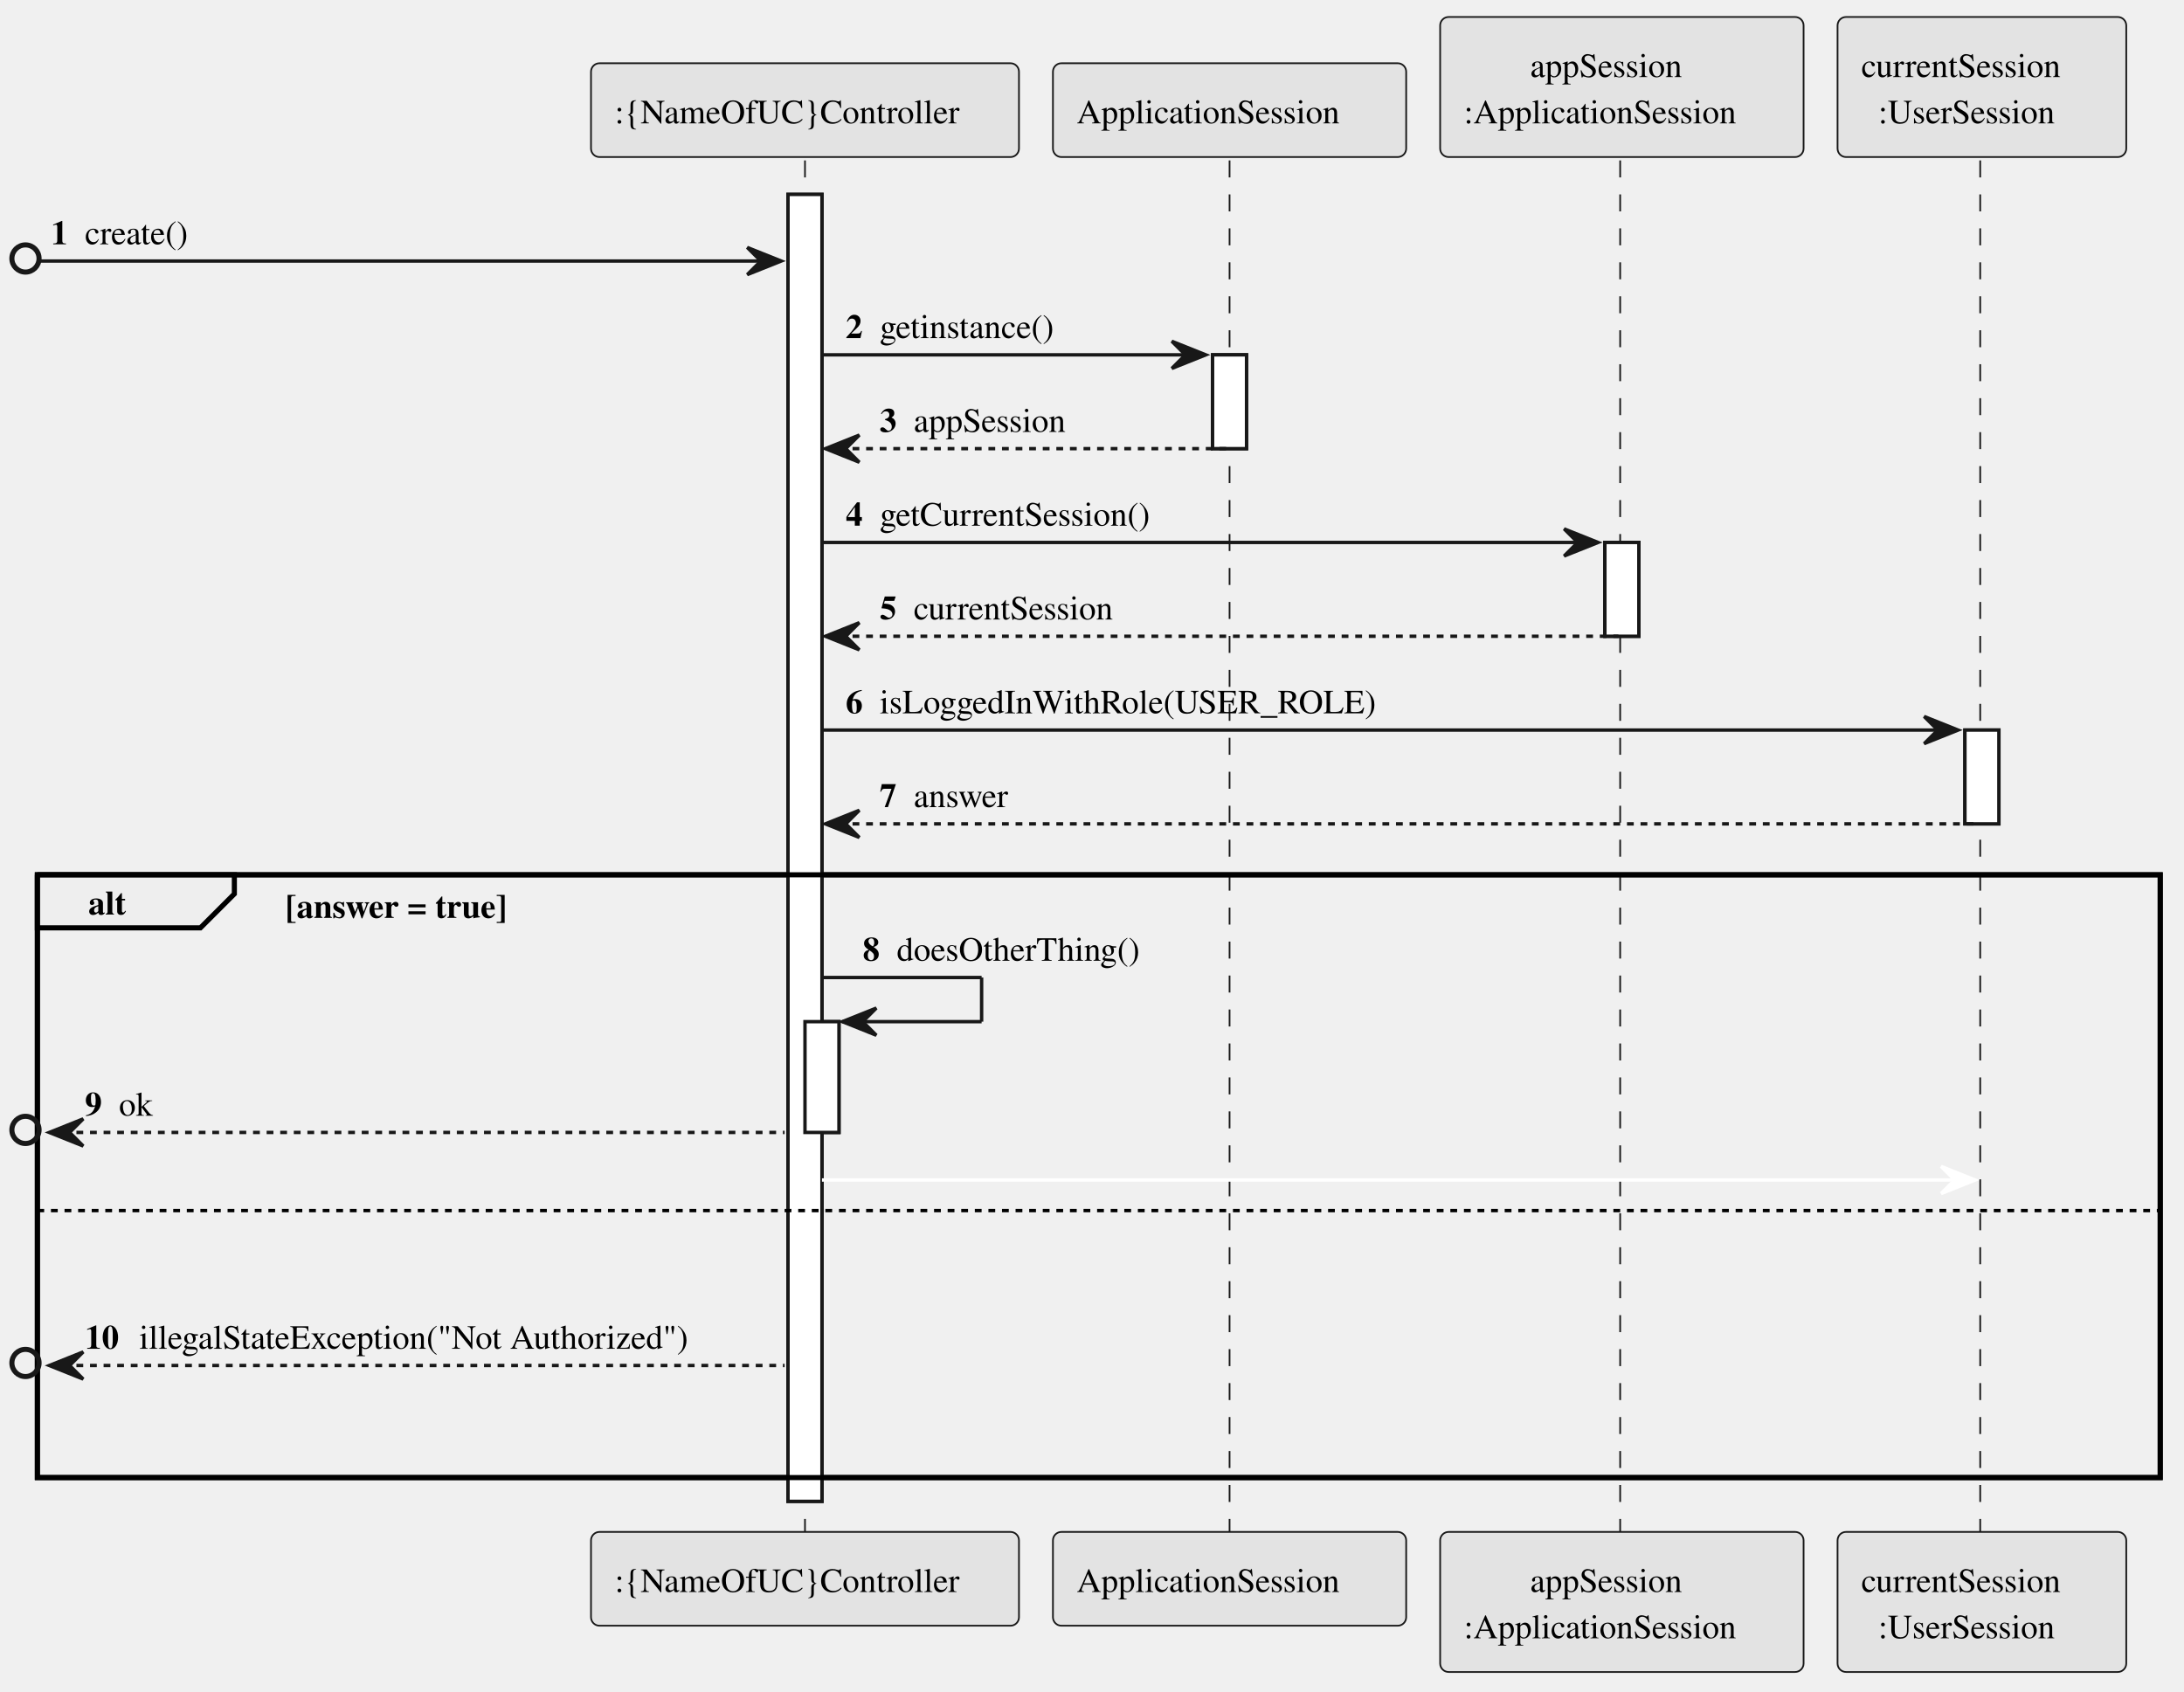
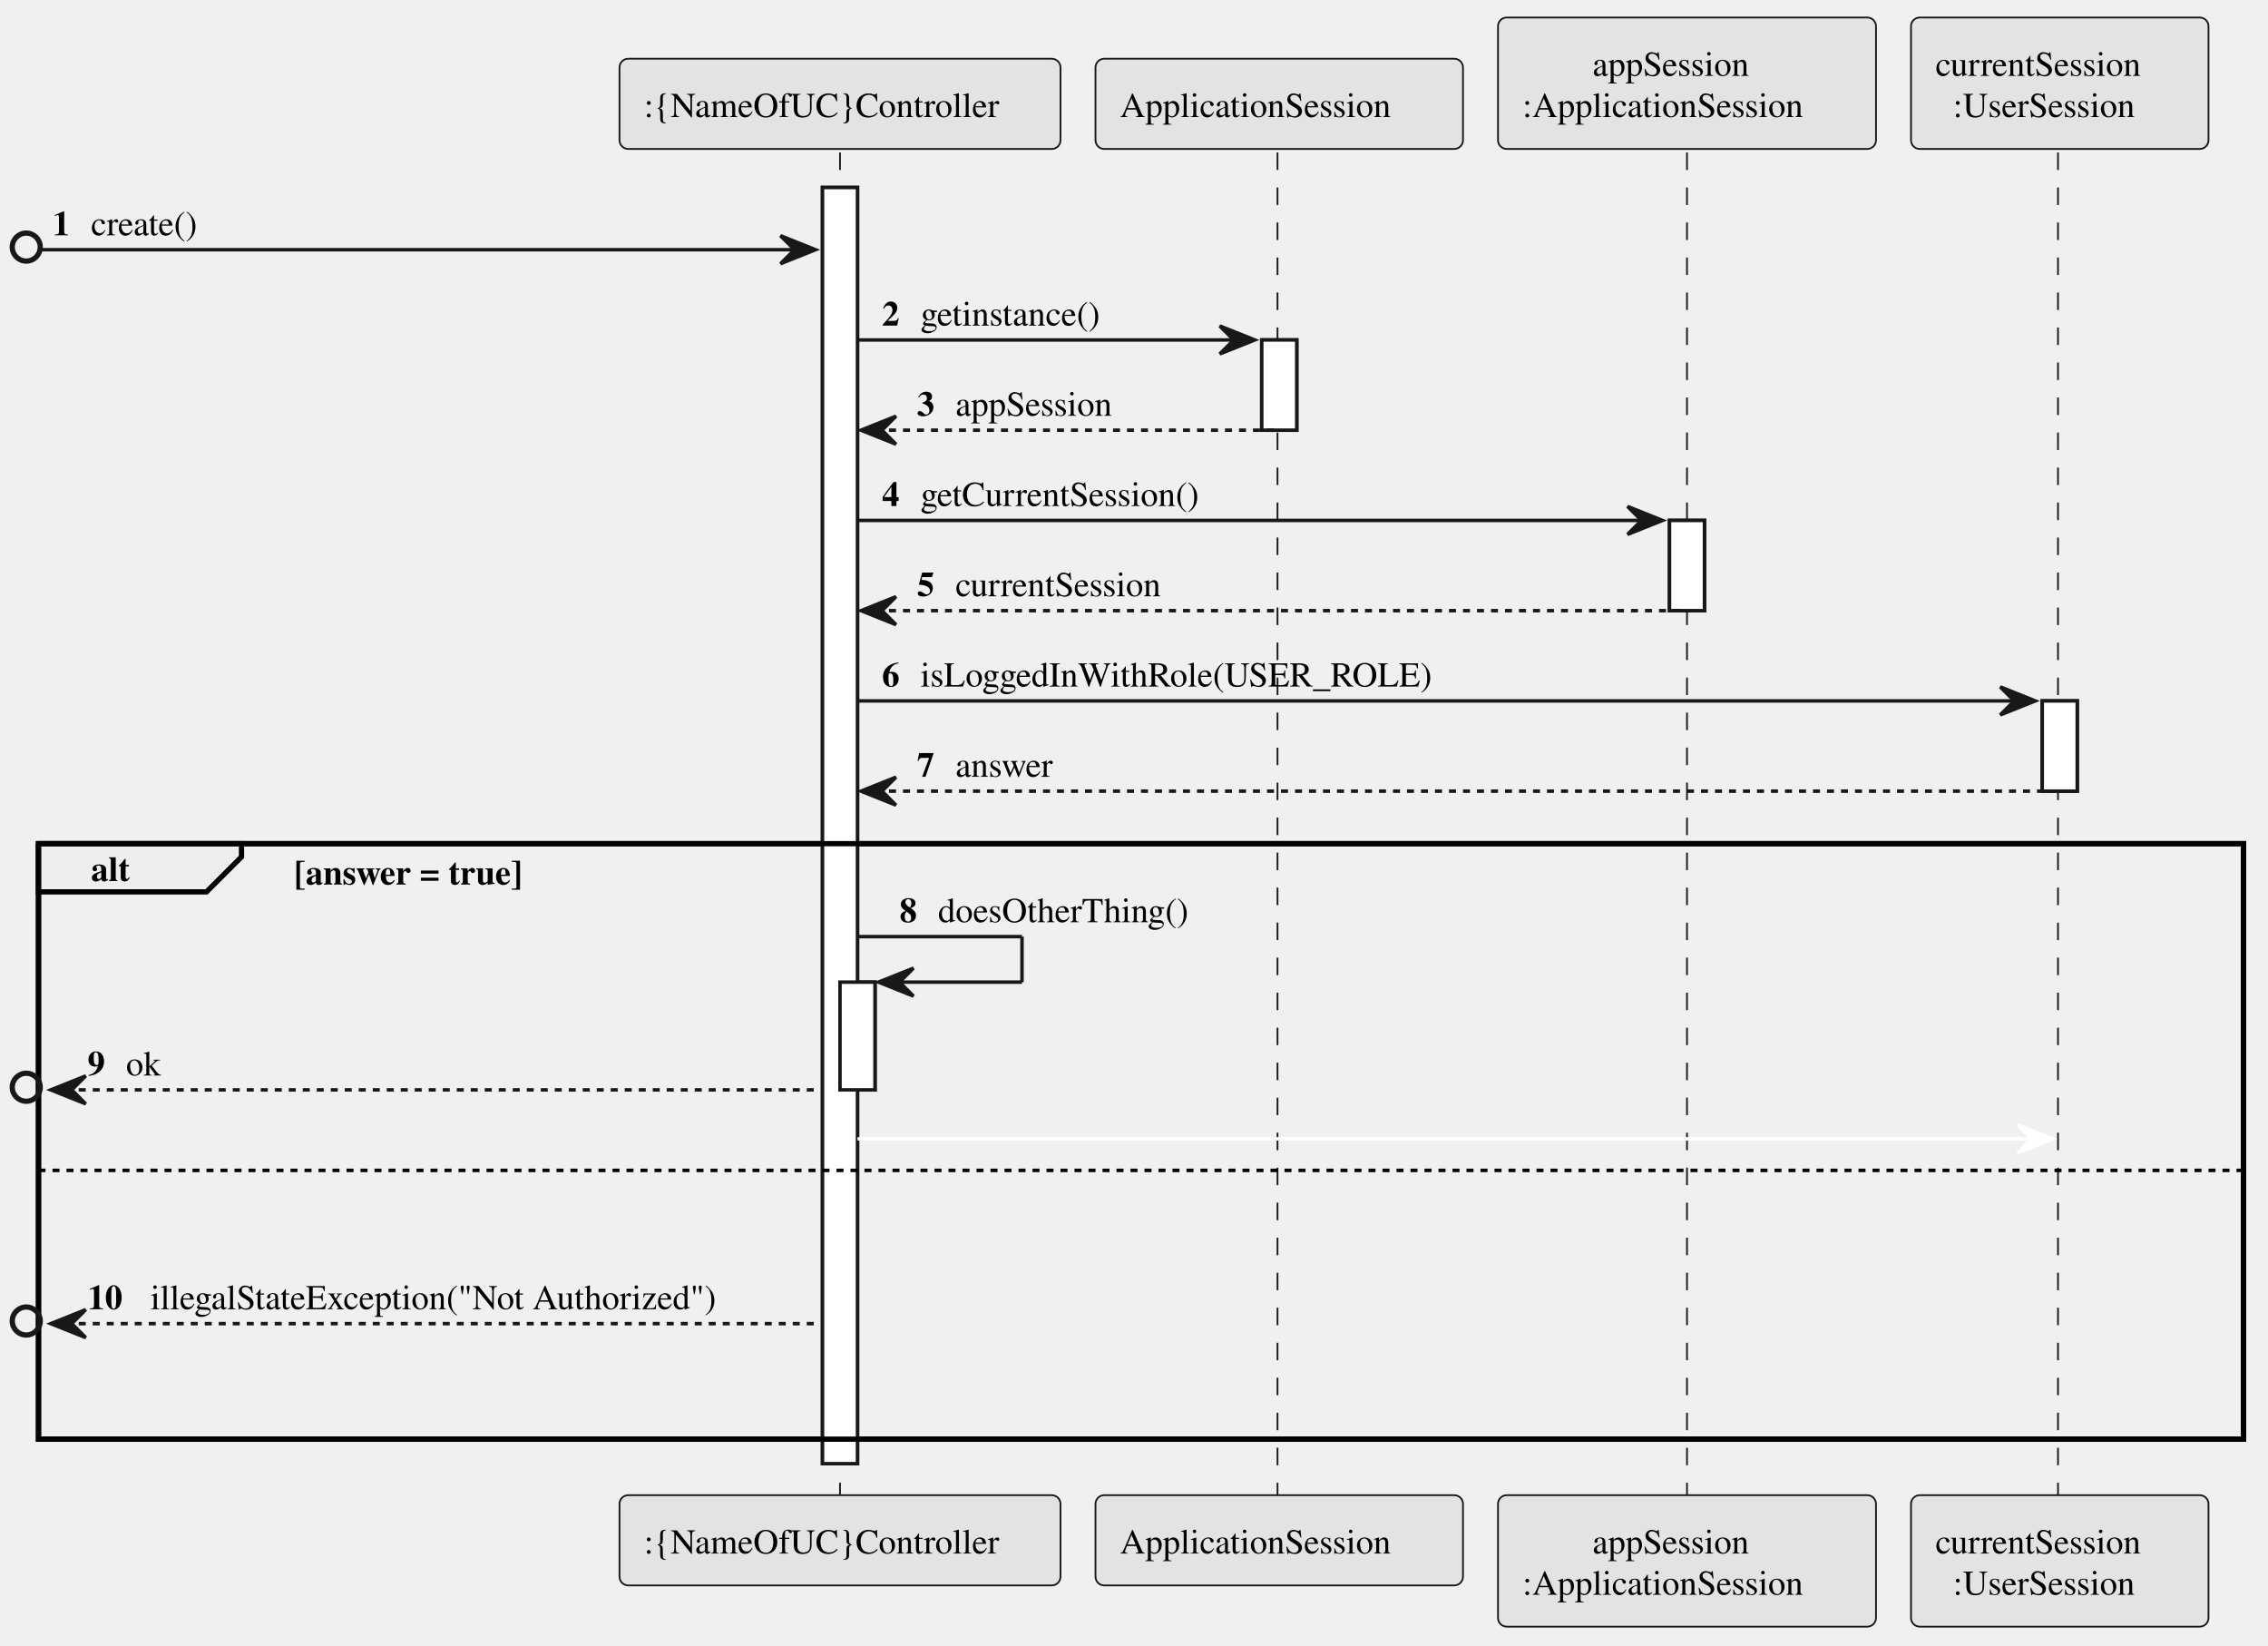
- <svg xmlns="http://www.w3.org/2000/svg" contentStyleType="text/css" height="498px" preserveAspectRatio="none" style="width:643px;height:498px;background:#FFFFFF;" version="1.1" viewBox="0 0 643 498" width="643px" zoomAndPan="magnify">
+ <svg xmlns="http://www.w3.org/2000/svg" contentStyleType="text/css" height="470px" preserveAspectRatio="none" style="width:648px;height:470px;background:#FFFFFF;" version="1.1" viewBox="0 0 648 470" width="648px" zoomAndPan="magnify">
  <defs />
  <g>
-     <rect fill="#FFFFFF" height="384.82" style="stroke:#181818;stroke-width:1.0;" width="10" x="232" y="57.24" />
-     <rect fill="#FFFFFF" height="32.62" style="stroke:#181818;stroke-width:1.0;" width="10" x="237" y="300.82" />
-     <rect fill="#FFFFFF" height="27.62" style="stroke:#181818;stroke-width:1.0;" width="10" x="357" y="104.48" />
-     <rect fill="#FFFFFF" height="27.62" style="stroke:#181818;stroke-width:1.0;" width="10" x="472.5" y="159.72" />
-     <rect fill="#FFFFFF" height="27.62" style="stroke:#181818;stroke-width:1.0;" width="10" x="578.5" y="214.96" />
-     <rect fill="none" height="177.48" style="stroke:#000000;stroke-width:1.5;" width="625" x="11" y="257.58" />
-     <line style="stroke:#181818;stroke-width:0.5;stroke-dasharray:5.0,5.0;" x1="237" x2="237" y1="47.24" y2="452.06" />
-     <line style="stroke:#181818;stroke-width:0.5;stroke-dasharray:5.0,5.0;" x1="362" x2="362" y1="47.24" y2="452.06" />
-     <line style="stroke:#181818;stroke-width:0.5;stroke-dasharray:5.0,5.0;" x1="477" x2="477" y1="47.24" y2="452.06" />
-     <line style="stroke:#181818;stroke-width:0.5;stroke-dasharray:5.0,5.0;" x1="583" x2="583" y1="47.24" y2="452.06" />
-     <rect fill="#E3E3E3" height="27.62" rx="2.5" ry="2.5" style="stroke:#181818;stroke-width:0.5;" width="126" x="174" y="18.62" />
-     <text fill="#000000" font-family="Times" font-size="10" lengthAdjust="spacing" textLength="112" x="181" y="36.31">:{NameOfUC}Controller</text>
-     <rect fill="#E3E3E3" height="27.62" rx="2.5" ry="2.5" style="stroke:#181818;stroke-width:0.5;" width="126" x="174" y="451.06" />
-     <text fill="#000000" font-family="Times" font-size="10" lengthAdjust="spacing" textLength="112" x="181" y="468.75">:{NameOfUC}Controller</text>
-     <rect fill="#E3E3E3" height="27.62" rx="2.5" ry="2.5" style="stroke:#181818;stroke-width:0.5;" width="104" x="310" y="18.62" />
-     <text fill="#000000" font-family="Times" font-size="10" lengthAdjust="spacing" textLength="90" x="317" y="36.31">ApplicationSession</text>
-     <rect fill="#E3E3E3" height="27.62" rx="2.5" ry="2.5" style="stroke:#181818;stroke-width:0.5;" width="104" x="310" y="451.06" />
-     <text fill="#000000" font-family="Times" font-size="10" lengthAdjust="spacing" textLength="90" x="317" y="468.75">ApplicationSession</text>
-     <rect fill="#E3E3E3" height="41.24" rx="2.5" ry="2.5" style="stroke:#181818;stroke-width:0.5;" width="107" x="424" y="5" />
-     <text fill="#000000" font-family="Times" font-size="10" lengthAdjust="spacing" textLength="54" x="450.5" y="22.69">appSession</text>
-     <text fill="#000000" font-family="Times" font-size="10" lengthAdjust="spacing" textLength="93" x="431" y="36.31">:ApplicationSession</text>
-     <rect fill="#E3E3E3" height="41.24" rx="2.5" ry="2.5" style="stroke:#181818;stroke-width:0.5;" width="107" x="424" y="451.06" />
-     <text fill="#000000" font-family="Times" font-size="10" lengthAdjust="spacing" textLength="54" x="450.5" y="468.75">appSession</text>
-     <text fill="#000000" font-family="Times" font-size="10" lengthAdjust="spacing" textLength="93" x="431" y="482.37">:ApplicationSession</text>
-     <rect fill="#E3E3E3" height="41.24" rx="2.5" ry="2.5" style="stroke:#181818;stroke-width:0.5;" width="85" x="541" y="5" />
-     <text fill="#000000" font-family="Times" font-size="10" lengthAdjust="spacing" textLength="71" x="548" y="22.69">currentSession</text>
-     <text fill="#000000" font-family="Times" font-size="10" lengthAdjust="spacing" textLength="61" x="553" y="36.31">:UserSession</text>
-     <rect fill="#E3E3E3" height="41.24" rx="2.5" ry="2.5" style="stroke:#181818;stroke-width:0.5;" width="85" x="541" y="451.06" />
-     <text fill="#000000" font-family="Times" font-size="10" lengthAdjust="spacing" textLength="71" x="548" y="468.75">currentSession</text>
-     <text fill="#000000" font-family="Times" font-size="10" lengthAdjust="spacing" textLength="61" x="553" y="482.37">:UserSession</text>
-     <rect fill="#FFFFFF" height="384.82" style="stroke:#181818;stroke-width:1.0;" width="10" x="232" y="57.24" />
-     <rect fill="#FFFFFF" height="32.62" style="stroke:#181818;stroke-width:1.0;" width="10" x="237" y="300.82" />
-     <rect fill="#FFFFFF" height="27.62" style="stroke:#181818;stroke-width:1.0;" width="10" x="357" y="104.48" />
-     <rect fill="#FFFFFF" height="27.62" style="stroke:#181818;stroke-width:1.0;" width="10" x="472.5" y="159.72" />
-     <rect fill="#FFFFFF" height="27.62" style="stroke:#181818;stroke-width:1.0;" width="10" x="578.5" y="214.96" />
-     <ellipse cx="7.5" cy="76.11" fill="none" rx="4" ry="4" style="stroke:#181818;stroke-width:1.5;" />
-     <polygon fill="#181818" points="220,72.86,230,76.86,220,80.86,224,76.86" style="stroke:#181818;stroke-width:1.0;" />
-     <line style="stroke:#181818;stroke-width:1.0;" x1="12" x2="226" y1="76.86" y2="76.86" />
-     <text fill="#000000" font-family="Times" font-size="10" font-weight="bold" lengthAdjust="spacing" textLength="6" x="15" y="71.93">1</text>
-     <text fill="#000000" font-family="Times" font-size="10" lengthAdjust="spacing" textLength="37" x="25" y="71.93">create()</text>
-     <polygon fill="#181818" points="345,100.48,355,104.48,345,108.48,349,104.48" style="stroke:#181818;stroke-width:1.0;" />
-     <line style="stroke:#181818;stroke-width:1.0;" x1="242" x2="351" y1="104.48" y2="104.48" />
-     <text fill="#000000" font-family="Times" font-size="10" font-weight="bold" lengthAdjust="spacing" textLength="6" x="249" y="99.55">2</text>
-     <text fill="#000000" font-family="Times" font-size="10" lengthAdjust="spacing" textLength="63" x="259" y="99.55">getinstance()</text>
-     <polygon fill="#181818" points="253,128.1,243,132.1,253,136.1,249,132.1" style="stroke:#181818;stroke-width:1.0;" />
-     <line style="stroke:#181818;stroke-width:1.0;stroke-dasharray:2.0,2.0;" x1="247" x2="361" y1="132.1" y2="132.1" />
-     <text fill="#000000" font-family="Times" font-size="10" font-weight="bold" lengthAdjust="spacing" textLength="6" x="259" y="127.17">3</text>
-     <text fill="#000000" font-family="Times" font-size="10" lengthAdjust="spacing" textLength="54" x="269" y="127.17">appSession</text>
-     <polygon fill="#181818" points="460.5,155.72,470.5,159.72,460.5,163.72,464.5,159.72" style="stroke:#181818;stroke-width:1.0;" />
-     <line style="stroke:#181818;stroke-width:1.0;" x1="242" x2="466.5" y1="159.72" y2="159.72" />
-     <text fill="#000000" font-family="Times" font-size="10" font-weight="bold" lengthAdjust="spacing" textLength="6" x="249" y="154.79">4</text>
-     <text fill="#000000" font-family="Times" font-size="10" lengthAdjust="spacing" textLength="94" x="259" y="154.79">getCurrentSession()</text>
-     <polygon fill="#181818" points="253,183.34,243,187.34,253,191.34,249,187.34" style="stroke:#181818;stroke-width:1.0;" />
-     <line style="stroke:#181818;stroke-width:1.0;stroke-dasharray:2.0,2.0;" x1="247" x2="476.5" y1="187.34" y2="187.34" />
-     <text fill="#000000" font-family="Times" font-size="10" font-weight="bold" lengthAdjust="spacing" textLength="6" x="259" y="182.41">5</text>
-     <text fill="#000000" font-family="Times" font-size="10" lengthAdjust="spacing" textLength="71" x="269" y="182.41">currentSession</text>
-     <polygon fill="#181818" points="566.5,210.96,576.5,214.96,566.5,218.96,570.5,214.96" style="stroke:#181818;stroke-width:1.0;" />
-     <line style="stroke:#181818;stroke-width:1.0;" x1="242" x2="572.5" y1="214.96" y2="214.96" />
-     <text fill="#000000" font-family="Times" font-size="10" font-weight="bold" lengthAdjust="spacing" textLength="6" x="249" y="210.03">6</text>
-     <text fill="#000000" font-family="Times" font-size="10" lengthAdjust="spacing" textLength="154" x="259" y="210.03">isLoggedInWithRole(USER_ROLE)</text>
-     <polygon fill="#181818" points="253,238.58,243,242.58,253,246.58,249,242.58" style="stroke:#181818;stroke-width:1.0;" />
-     <line style="stroke:#181818;stroke-width:1.0;stroke-dasharray:2.0,2.0;" x1="247" x2="582.5" y1="242.58" y2="242.58" />
-     <text fill="#000000" font-family="Times" font-size="10" font-weight="bold" lengthAdjust="spacing" textLength="6" x="259" y="237.65">7</text>
-     <text fill="#000000" font-family="Times" font-size="10" lengthAdjust="spacing" textLength="35" x="269" y="237.65">answer</text>
-     <path d="M11,257.58 L69,257.58 L69,263.2 L59,273.2 L11,273.2 L11,257.58 " fill="#EEEEEE" style="stroke:#000000;stroke-width:1.5;" />
-     <rect fill="none" height="177.48" style="stroke:#000000;stroke-width:1.5;" width="625" x="11" y="257.58" />
-     <text fill="#000000" font-family="Times" font-size="10" font-weight="bold" lengthAdjust="spacing" textLength="13" x="26" y="269.27">alt</text>
-     <text fill="#000000" font-family="Times" font-size="10" font-weight="bold" lengthAdjust="spacing" textLength="78" x="84" y="270.27">[answer = true]</text>
-     <line style="stroke:#181818;stroke-width:1.0;" x1="242" x2="289" y1="287.82" y2="287.82" />
-     <line style="stroke:#181818;stroke-width:1.0;" x1="289" x2="289" y1="287.82" y2="300.82" />
-     <line style="stroke:#181818;stroke-width:1.0;" x1="248" x2="289" y1="300.82" y2="300.82" />
-     <polygon fill="#181818" points="258,296.82,248,300.82,258,304.82,254,300.82" style="stroke:#181818;stroke-width:1.0;" />
-     <text fill="#000000" font-family="Times" font-size="10" font-weight="bold" lengthAdjust="spacing" textLength="6" x="254" y="282.89">8</text>
-     <text fill="#000000" font-family="Times" font-size="10" lengthAdjust="spacing" textLength="84" x="264" y="282.89">doesOtherThing()</text>
-     <ellipse cx="7.5" cy="332.69" fill="none" rx="4" ry="4" style="stroke:#181818;stroke-width:1.5;" />
-     <polygon fill="#181818" points="24.5,329.44,14.5,333.44,24.5,337.44,20.5,333.44" style="stroke:#181818;stroke-width:1.0;" />
-     <line style="stroke:#181818;stroke-width:1.0;stroke-dasharray:2.0,2.0;" x1="22.5" x2="231" y1="333.44" y2="333.44" />
-     <text fill="#000000" font-family="Times" font-size="10" font-weight="bold" lengthAdjust="spacing" textLength="6" x="25" y="328.51">9</text>
-     <text fill="#000000" font-family="Times" font-size="10" lengthAdjust="spacing" textLength="11" x="35" y="328.51">ok</text>
-     <polygon fill="#FFFFFF" points="571.5,343.44,581.5,347.44,571.5,351.44,575.5,347.44" style="stroke:#FFFFFF;stroke-width:1.0;" />
-     <line style="stroke:#FFFFFF;stroke-width:1.0;" x1="242" x2="577.5" y1="347.44" y2="347.44" />
-     <line style="stroke:#000000;stroke-width:1.0;stroke-dasharray:2.0,2.0;" x1="11" x2="636" y1="356.44" y2="356.44" />
-     <ellipse cx="7.5" cy="401.31" fill="none" rx="4" ry="4" style="stroke:#181818;stroke-width:1.5;" />
-     <polygon fill="#181818" points="24.5,398.06,14.5,402.06,24.5,406.06,20.5,402.06" style="stroke:#181818;stroke-width:1.0;" />
-     <line style="stroke:#181818;stroke-width:1.0;stroke-dasharray:2.0,2.0;" x1="22.5" x2="231" y1="402.06" y2="402.06" />
-     <text fill="#000000" font-family="Times" font-size="10" font-weight="bold" lengthAdjust="spacing" textLength="12" x="25" y="397.13">10</text>
-     <text fill="#000000" font-family="Times" font-size="10" lengthAdjust="spacing" textLength="189" x="41" y="397.13">illegalStateException("Not Authorized")</text>
+     <rect fill="#FFFFFF" height="364.551" style="stroke:#181818;stroke-width:1.0;" width="10" x="235" y="53.555" />
+     <rect fill="#FFFFFF" height="30.777" style="stroke:#181818;stroke-width:1.0;" width="10" x="240" y="280.551" />
+     <rect fill="#FFFFFF" height="25.777" style="stroke:#181818;stroke-width:1.0;" width="10" x="360.5" y="97.109" />
+     <rect fill="#FFFFFF" height="25.777" style="stroke:#181818;stroke-width:1.0;" width="10" x="477" y="148.664" />
+     <rect fill="#FFFFFF" height="25.777" style="stroke:#181818;stroke-width:1.0;" width="10" x="583.5" y="200.219" />
+     <rect fill="none" height="170.109" style="stroke:#000000;stroke-width:1.5;" width="630" x="11" y="240.996" />
+     <line style="stroke:#181818;stroke-width:0.5;stroke-dasharray:5.0,5.0;" x1="240" x2="240" y1="43.555" y2="428.106" />
+     <line style="stroke:#181818;stroke-width:0.5;stroke-dasharray:5.0,5.0;" x1="365" x2="365" y1="43.555" y2="428.106" />
+     <line style="stroke:#181818;stroke-width:0.5;stroke-dasharray:5.0,5.0;" x1="482" x2="482" y1="43.555" y2="428.106" />
+     <line style="stroke:#181818;stroke-width:0.5;stroke-dasharray:5.0,5.0;" x1="588" x2="588" y1="43.555" y2="428.106" />
+     <rect fill="#E3E3E3" height="25.777" rx="2.5" ry="2.5" style="stroke:#181818;stroke-width:0.5;" width="126" x="177" y="16.777" />
+     <text fill="#000000" font-family="Times" font-size="10" lengthAdjust="spacing" textLength="112" x="184" y="33.445">:{NameOfUC}Controller</text>
+     <rect fill="#E3E3E3" height="25.777" rx="2.5" ry="2.5" style="stroke:#181818;stroke-width:0.5;" width="126" x="177" y="427.106" />
+     <text fill="#000000" font-family="Times" font-size="10" lengthAdjust="spacing" textLength="112" x="184" y="443.773">:{NameOfUC}Controller</text>
+     <rect fill="#E3E3E3" height="25.777" rx="2.5" ry="2.5" style="stroke:#181818;stroke-width:0.5;" width="105" x="313" y="16.777" />
+     <text fill="#000000" font-family="Times" font-size="10" lengthAdjust="spacing" textLength="91" x="320" y="33.445">ApplicationSession</text>
+     <rect fill="#E3E3E3" height="25.777" rx="2.5" ry="2.5" style="stroke:#181818;stroke-width:0.5;" width="105" x="313" y="427.106" />
+     <text fill="#000000" font-family="Times" font-size="10" lengthAdjust="spacing" textLength="91" x="320" y="443.773">ApplicationSession</text>
+     <rect fill="#E3E3E3" height="37.555" rx="2.5" ry="2.5" style="stroke:#181818;stroke-width:0.5;" width="108" x="428" y="5" />
+     <text fill="#000000" font-family="Times" font-size="10" lengthAdjust="spacing" textLength="54" x="455" y="21.668">appSession</text>
+     <text fill="#000000" font-family="Times" font-size="10" lengthAdjust="spacing" textLength="94" x="435" y="33.445">:ApplicationSession</text>
+     <rect fill="#E3E3E3" height="37.555" rx="2.5" ry="2.5" style="stroke:#181818;stroke-width:0.5;" width="108" x="428" y="427.106" />
+     <text fill="#000000" font-family="Times" font-size="10" lengthAdjust="spacing" textLength="54" x="455" y="443.773">appSession</text>
+     <text fill="#000000" font-family="Times" font-size="10" lengthAdjust="spacing" textLength="94" x="435" y="455.551">:ApplicationSession</text>
+     <rect fill="#E3E3E3" height="37.555" rx="2.5" ry="2.5" style="stroke:#181818;stroke-width:0.5;" width="85" x="546" y="5" />
+     <text fill="#000000" font-family="Times" font-size="10" lengthAdjust="spacing" textLength="71" x="553" y="21.668">currentSession</text>
+     <text fill="#000000" font-family="Times" font-size="10" lengthAdjust="spacing" textLength="61" x="558" y="33.445">:UserSession</text>
+     <rect fill="#E3E3E3" height="37.555" rx="2.5" ry="2.5" style="stroke:#181818;stroke-width:0.5;" width="85" x="546" y="427.106" />
+     <text fill="#000000" font-family="Times" font-size="10" lengthAdjust="spacing" textLength="71" x="553" y="443.773">currentSession</text>
+     <text fill="#000000" font-family="Times" font-size="10" lengthAdjust="spacing" textLength="61" x="558" y="455.551">:UserSession</text>
+     <rect fill="#FFFFFF" height="364.551" style="stroke:#181818;stroke-width:1.0;" width="10" x="235" y="53.555" />
+     <rect fill="#FFFFFF" height="30.777" style="stroke:#181818;stroke-width:1.0;" width="10" x="240" y="280.551" />
+     <rect fill="#FFFFFF" height="25.777" style="stroke:#181818;stroke-width:1.0;" width="10" x="360.5" y="97.109" />
+     <rect fill="#FFFFFF" height="25.777" style="stroke:#181818;stroke-width:1.0;" width="10" x="477" y="148.664" />
+     <rect fill="#FFFFFF" height="25.777" style="stroke:#181818;stroke-width:1.0;" width="10" x="583.5" y="200.219" />
+     <ellipse cx="7.5" cy="70.582" fill="none" rx="4" ry="4" style="stroke:#181818;stroke-width:1.5;" />
+     <polygon fill="#181818" points="223,67.332,233,71.332,223,75.332,227,71.332" style="stroke:#181818;stroke-width:1.0;" />
+     <line style="stroke:#181818;stroke-width:1.0;" x1="12" x2="229" y1="71.332" y2="71.332" />
+     <text fill="#000000" font-family="Times" font-size="10" font-weight="bold" lengthAdjust="spacing" textLength="7" x="15" y="67.223">1</text>
+     <text fill="#000000" font-family="Times" font-size="10" lengthAdjust="spacing" textLength="37" x="26" y="67.223">create()</text>
+     <polygon fill="#181818" points="348.5,93.109,358.5,97.109,348.5,101.109,352.5,97.109" style="stroke:#181818;stroke-width:1.0;" />
+     <line style="stroke:#181818;stroke-width:1.0;" x1="245" x2="354.5" y1="97.109" y2="97.109" />
+     <text fill="#000000" font-family="Times" font-size="10" font-weight="bold" lengthAdjust="spacing" textLength="7" x="252" y="93">2</text>
+     <text fill="#000000" font-family="Times" font-size="10" lengthAdjust="spacing" textLength="63" x="263" y="93">getinstance()</text>
+     <polygon fill="#181818" points="256,118.887,246,122.887,256,126.887,252,122.887" style="stroke:#181818;stroke-width:1.0;" />
+     <line style="stroke:#181818;stroke-width:1.0;stroke-dasharray:2.0,2.0;" x1="250" x2="364.5" y1="122.887" y2="122.887" />
+     <text fill="#000000" font-family="Times" font-size="10" font-weight="bold" lengthAdjust="spacing" textLength="7" x="262" y="118.777">3</text>
+     <text fill="#000000" font-family="Times" font-size="10" lengthAdjust="spacing" textLength="54" x="273" y="118.777">appSession</text>
+     <polygon fill="#181818" points="465,144.664,475,148.664,465,152.664,469,148.664" style="stroke:#181818;stroke-width:1.0;" />
+     <line style="stroke:#181818;stroke-width:1.0;" x1="245" x2="471" y1="148.664" y2="148.664" />
+     <text fill="#000000" font-family="Times" font-size="10" font-weight="bold" lengthAdjust="spacing" textLength="7" x="252" y="144.555">4</text>
+     <text fill="#000000" font-family="Times" font-size="10" lengthAdjust="spacing" textLength="95" x="263" y="144.555">getCurrentSession()</text>
+     <polygon fill="#181818" points="256,170.441,246,174.441,256,178.441,252,174.441" style="stroke:#181818;stroke-width:1.0;" />
+     <line style="stroke:#181818;stroke-width:1.0;stroke-dasharray:2.0,2.0;" x1="250" x2="481" y1="174.441" y2="174.441" />
+     <text fill="#000000" font-family="Times" font-size="10" font-weight="bold" lengthAdjust="spacing" textLength="7" x="262" y="170.332">5</text>
+     <text fill="#000000" font-family="Times" font-size="10" lengthAdjust="spacing" textLength="71" x="273" y="170.332">currentSession</text>
+     <polygon fill="#181818" points="571.5,196.219,581.5,200.219,571.5,204.219,575.5,200.219" style="stroke:#181818;stroke-width:1.0;" />
+     <line style="stroke:#181818;stroke-width:1.0;" x1="245" x2="577.5" y1="200.219" y2="200.219" />
+     <text fill="#000000" font-family="Times" font-size="10" font-weight="bold" lengthAdjust="spacing" textLength="7" x="252" y="196.109">6</text>
+     <text fill="#000000" font-family="Times" font-size="10" lengthAdjust="spacing" textLength="153" x="263" y="196.109">isLoggedInWithRole(USER_ROLE)</text>
+     <polygon fill="#181818" points="256,221.996,246,225.996,256,229.996,252,225.996" style="stroke:#181818;stroke-width:1.0;" />
+     <line style="stroke:#181818;stroke-width:1.0;stroke-dasharray:2.0,2.0;" x1="250" x2="587.5" y1="225.996" y2="225.996" />
+     <text fill="#000000" font-family="Times" font-size="10" font-weight="bold" lengthAdjust="spacing" textLength="7" x="262" y="221.887">7</text>
+     <text fill="#000000" font-family="Times" font-size="10" lengthAdjust="spacing" textLength="35" x="273" y="221.887">answer</text>
+     <path d="M11,240.996 L69,240.996 L69,244.773 L59,254.773 L11,254.773 L11,240.996 " fill="#EEEEEE" style="stroke:#000000;stroke-width:1.5;" />
+     <rect fill="none" height="170.109" style="stroke:#000000;stroke-width:1.5;" width="630" x="11" y="240.996" />
+     <text fill="#000000" font-family="Times" font-size="10" font-weight="bold" lengthAdjust="spacing" textLength="13" x="26" y="251.664">alt</text>
+     <text fill="#000000" font-family="Times" font-size="10" font-weight="bold" lengthAdjust="spacing" textLength="83" x="84" y="252.664">[answer = true]</text>
+     <line style="stroke:#181818;stroke-width:1.0;" x1="245" x2="292" y1="267.551" y2="267.551" />
+     <line style="stroke:#181818;stroke-width:1.0;" x1="292" x2="292" y1="267.551" y2="280.551" />
+     <line style="stroke:#181818;stroke-width:1.0;" x1="251" x2="292" y1="280.551" y2="280.551" />
+     <polygon fill="#181818" points="261,276.551,251,280.551,261,284.551,257,280.551" style="stroke:#181818;stroke-width:1.0;" />
+     <text fill="#000000" font-family="Times" font-size="10" font-weight="bold" lengthAdjust="spacing" textLength="7" x="257" y="263.441">8</text>
+     <text fill="#000000" font-family="Times" font-size="10" lengthAdjust="spacing" textLength="84" x="268" y="263.441">doesOtherThing()</text>
+     <ellipse cx="7.5" cy="310.578" fill="none" rx="4" ry="4" style="stroke:#181818;stroke-width:1.5;" />
+     <polygon fill="#181818" points="24.5,307.328,14.5,311.328,24.5,315.328,20.5,311.328" style="stroke:#181818;stroke-width:1.0;" />
+     <line style="stroke:#181818;stroke-width:1.0;stroke-dasharray:2.0,2.0;" x1="22.5" x2="234" y1="311.328" y2="311.328" />
+     <text fill="#000000" font-family="Times" font-size="10" font-weight="bold" lengthAdjust="spacing" textLength="7" x="25" y="307.219">9</text>
+     <text fill="#000000" font-family="Times" font-size="10" lengthAdjust="spacing" textLength="12" x="36" y="307.219">ok</text>
+     <polygon fill="#FFFFFF" points="576.5,321.328,586.5,325.328,576.5,329.328,580.5,325.328" style="stroke:#FFFFFF;stroke-width:1.0;" />
+     <line style="stroke:#FFFFFF;stroke-width:1.0;" x1="245" x2="582.5" y1="325.328" y2="325.328" />
+     <line style="stroke:#000000;stroke-width:1.0;stroke-dasharray:2.0,2.0;" x1="11" x2="641" y1="334.328" y2="334.328" />
+     <ellipse cx="7.5" cy="377.356" fill="none" rx="4" ry="4" style="stroke:#181818;stroke-width:1.5;" />
+     <polygon fill="#181818" points="24.5,374.106,14.5,378.106,24.5,382.106,20.5,378.106" style="stroke:#181818;stroke-width:1.0;" />
+     <line style="stroke:#181818;stroke-width:1.0;stroke-dasharray:2.0,2.0;" x1="22.5" x2="234" y1="378.106" y2="378.106" />
+     <text fill="#000000" font-family="Times" font-size="10" font-weight="bold" lengthAdjust="spacing" textLength="14" x="25" y="373.996">10</text>
+     <text fill="#000000" font-family="Times" font-size="10" lengthAdjust="spacing" textLength="190" x="43" y="373.996">illegalStateException("Not Authorized")</text>
  </g>
</svg>
